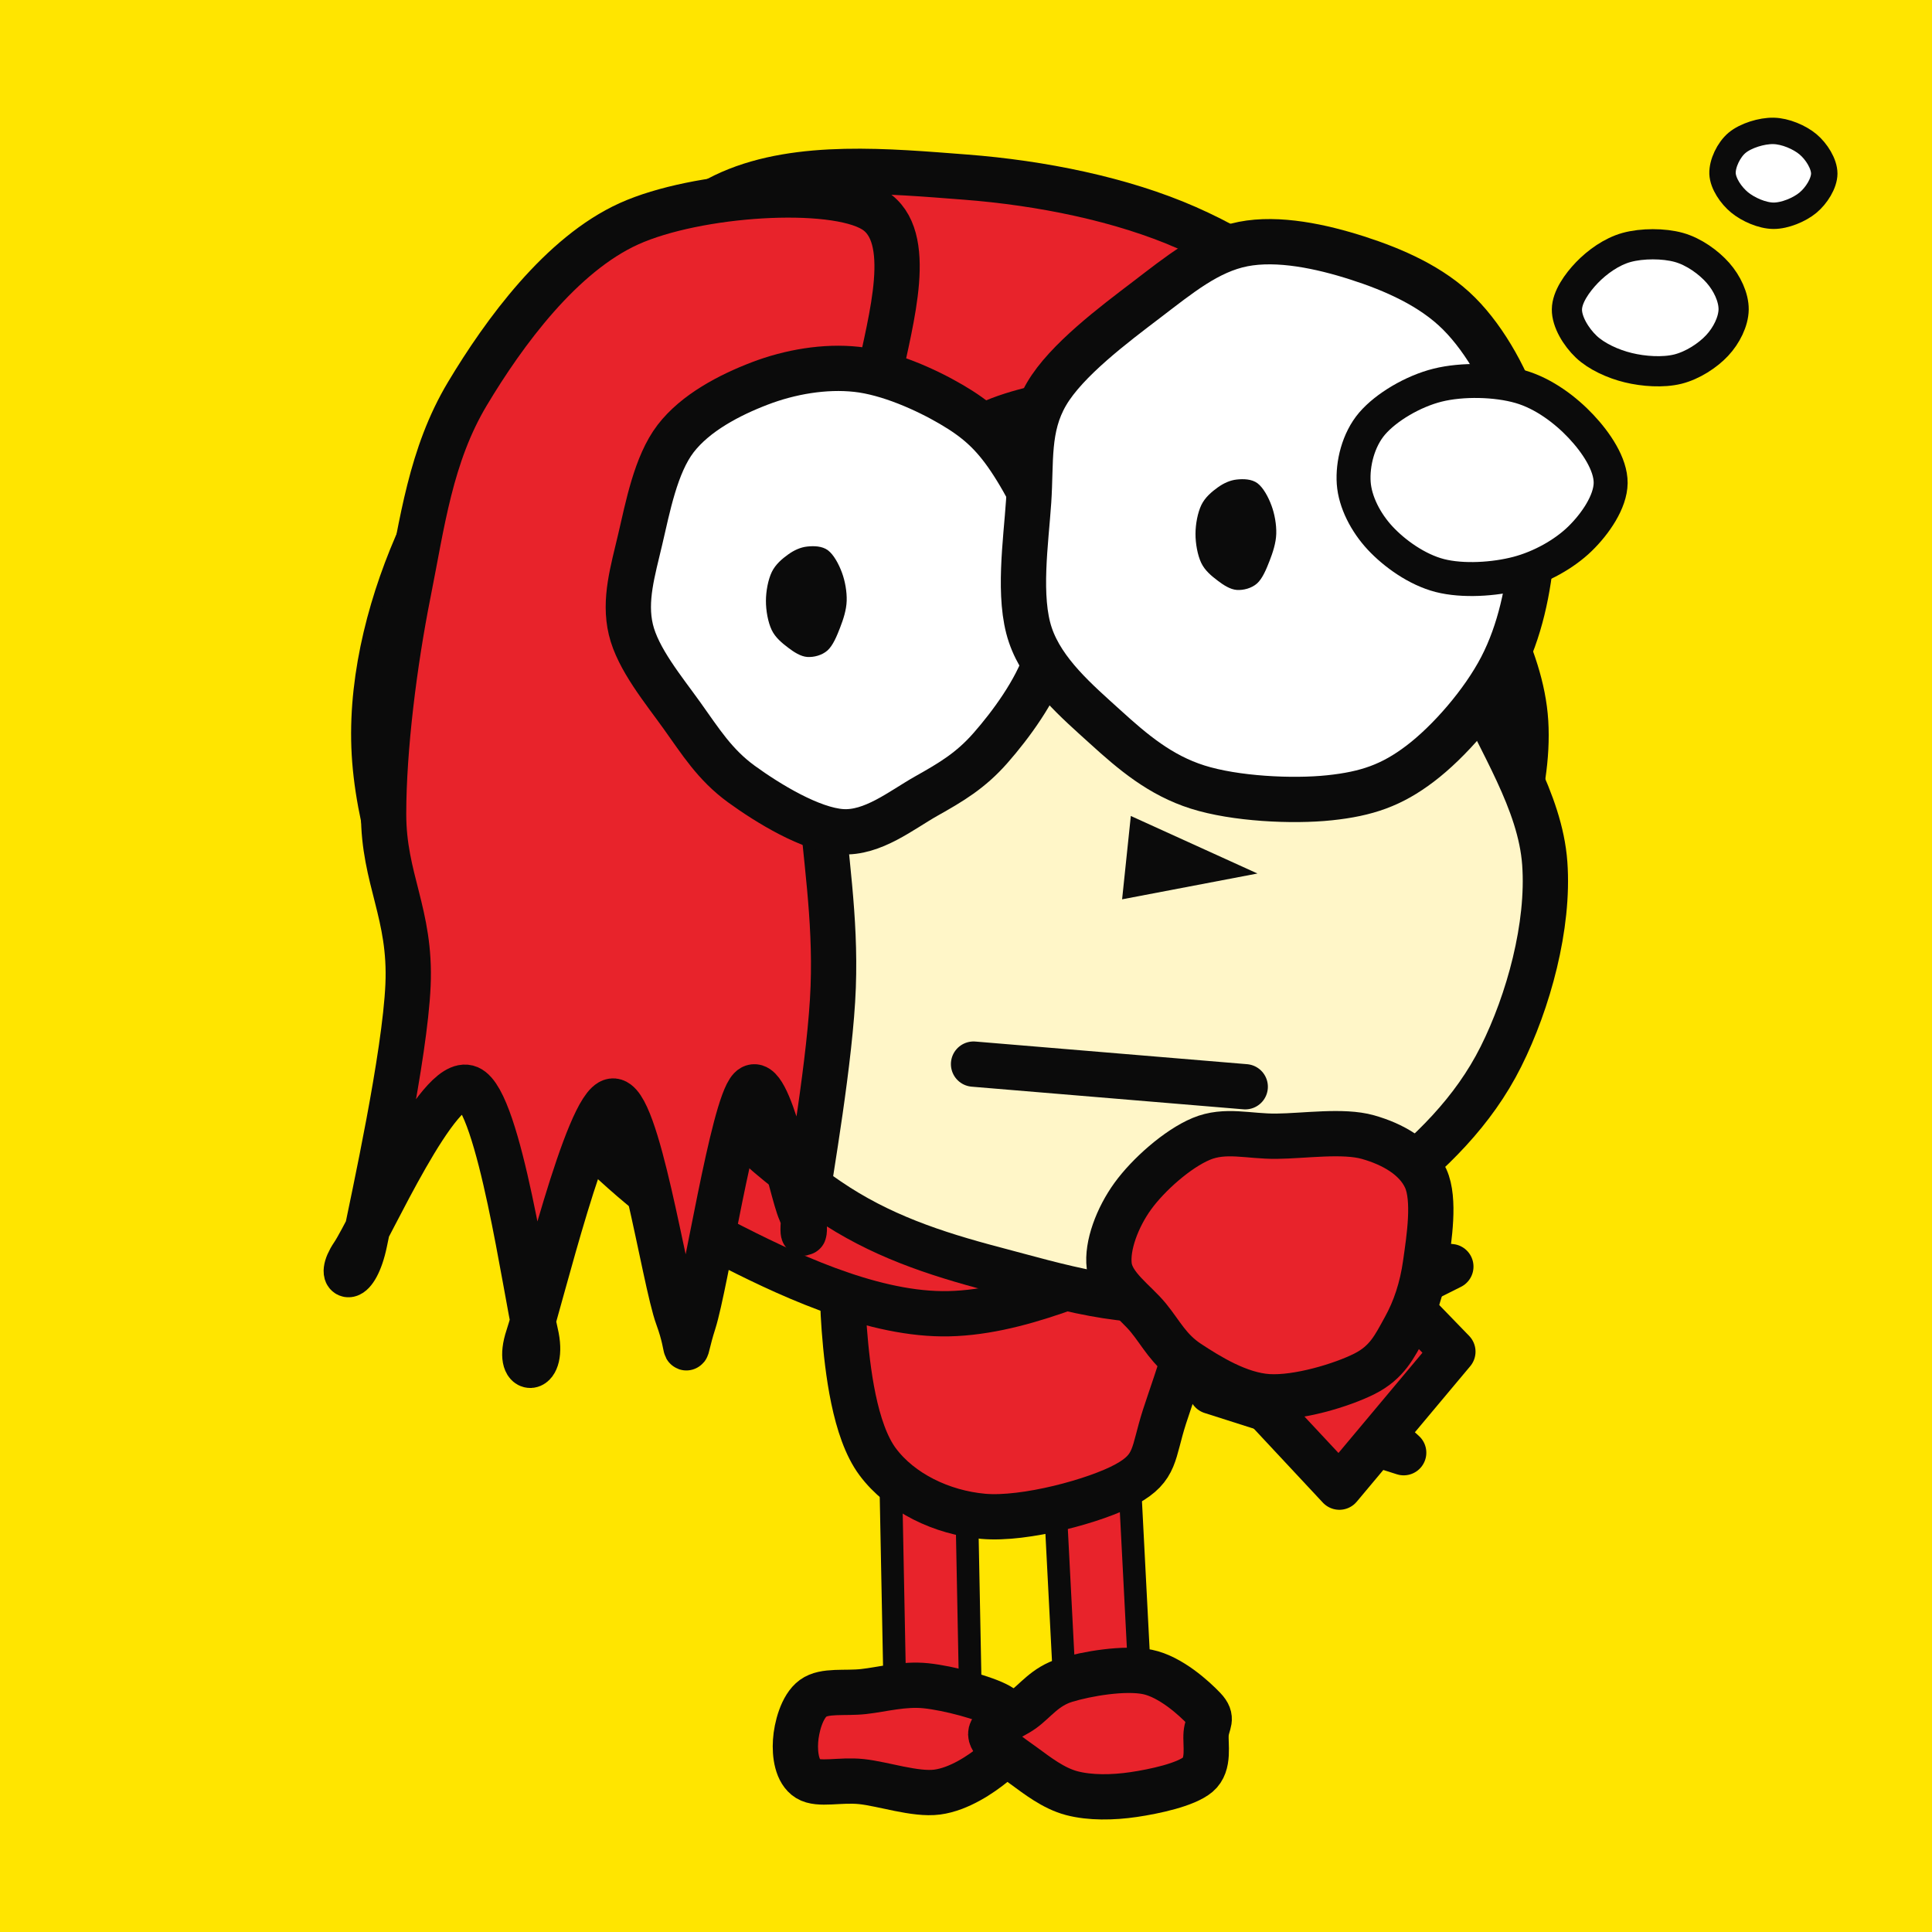
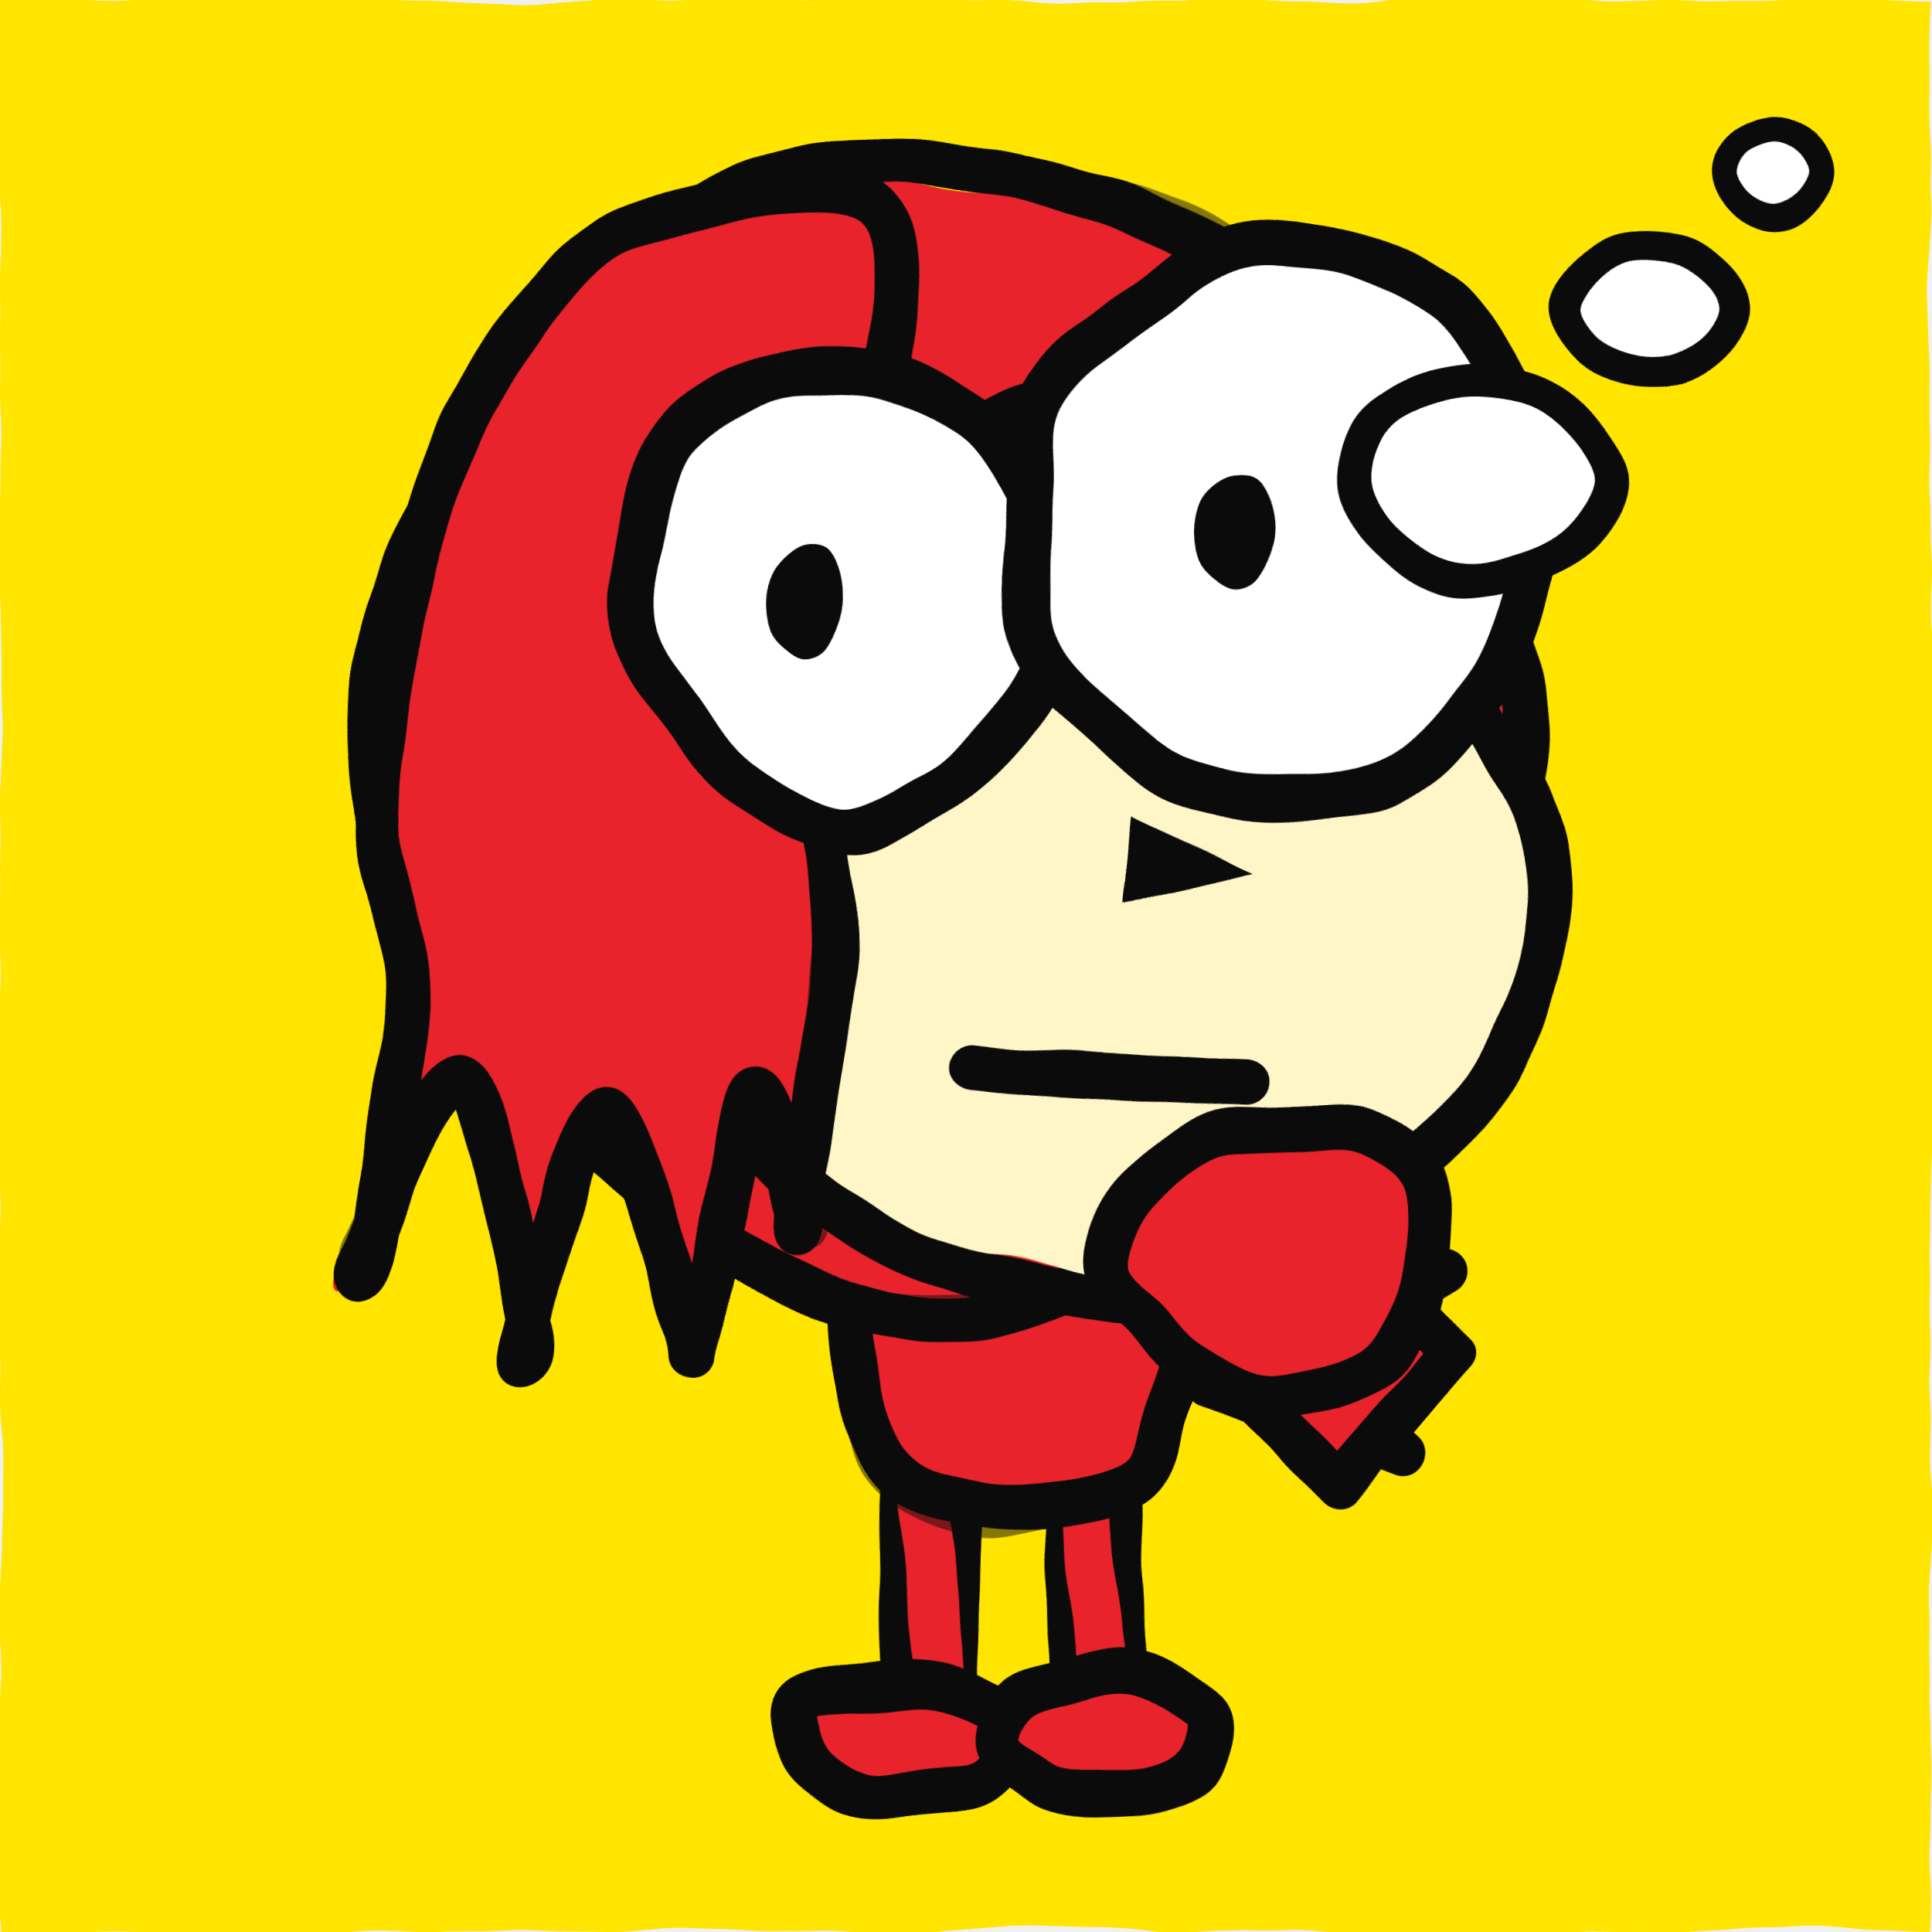
<svg xmlns="http://www.w3.org/2000/svg" width="512" height="512" viewBox="0 0 512 512">
-   <rect x="-8" y="-8" width="528" height="528" fill="#FFE500" />
-   <path d="M246.03,390.88L247.23,452.33" fill="none" stroke="#0B0B0B" stroke-width="26" stroke-linejoin="round" stroke-linecap="round" />
-   <path d="M246.03,390.88L247.23,452.33" fill="none" stroke="#E8232B" stroke-width="14" stroke-linejoin="round" stroke-linecap="round" />
-   <path d="M289.24,390.55L292.44,452.52" fill="none" stroke="#0B0B0B" stroke-width="26" stroke-linejoin="round" stroke-linecap="round" />
-   <path d="M289.24,390.55L292.44,452.52" fill="none" stroke="#E8232B" stroke-width="14" stroke-linejoin="round" stroke-linecap="round" />
-   <path d="M267.5,459.34C267.25,461.92 266.44,464.93 263.25,467.53C260.07,470.12 254.21,474.15 248.38,474.92C242.55,475.69 234,472.73 228.28,472.14C222.57,471.54 217,473.17 214.09,471.38C211.18,469.59 210.59,464.96 210.83,461.41C211.06,457.85 212.49,452.23 215.5,450.05C218.5,447.86 223.86,448.83 228.85,448.28C233.84,447.73 239.47,446.12 245.45,446.75C251.42,447.38 261.04,449.95 264.72,452.05C268.39,454.15 267.74,456.76 267.5,459.34Z" fill="#E8232B" stroke="#0B0B0B" stroke-width="12" stroke-linejoin="round" stroke-linecap="round" />
-   <path d="M319.64,459.4C319.38,462.32 320.65,467.59 317.45,470.29C314.24,472.98 305.98,474.76 300.41,475.58C294.84,476.4 288.88,476.48 284.03,475.21C279.17,473.93 274.87,470.54 271.29,467.93C267.71,465.32 262.59,462.01 262.55,459.55C262.52,457.08 267.75,455.52 271.06,453.14C274.38,450.75 276.93,446.92 282.44,445.25C287.94,443.57 298.01,441.83 304.11,443.09C310.22,444.35 316.46,450.06 319.05,452.78C321.64,455.5 319.91,456.49 319.64,459.4Z" fill="#E8232B" stroke="#0B0B0B" stroke-width="12" stroke-linejoin="round" stroke-linecap="round" />
-   <path d="M251.38,302.69C263.09,299.07 287,297.05 298,302.39C308.99,307.74 315.57,322.59 317.33,334.77C319.1,346.94 311.74,365.7 308.6,375.45C305.46,385.21 306.51,388.91 298.5,393.31C290.49,397.71 271.55,402.83 260.56,401.84C249.58,400.85 238.72,395.62 232.58,387.37C226.45,379.13 224.57,362.93 223.75,352.38C222.94,341.83 223.11,332.36 227.71,324.08C232.32,315.8 239.66,306.3 251.38,302.69Z" fill="#E8232B" stroke="#0B0B0B" stroke-width="12" stroke-linejoin="round" stroke-linecap="round" />
-   <path d="M308.11,316.05L364.81,300.25L342.11,331.95L384.49,335.66L341.35,357.26L371.99,384.98L321.05,368.74L303.44,346.28Z" fill="#E8232B" stroke="#0B0B0B" stroke-width="12" stroke-linejoin="round" stroke-linecap="round" />
-   <path d="M404.32,191.39C405.42,209.57 397.57,230.19 390.43,248.51C383.3,266.82 374.97,287.64 361.5,301.26C348.03,314.87 328.28,322.4 309.63,330.22C290.99,338.03 269.34,348.37 249.63,348.16C229.93,347.95 207.8,337.4 191.39,328.93C174.99,320.46 163.75,309.41 151.19,297.34C138.63,285.28 124.74,273.13 116.06,256.56C107.38,239.98 99.82,217.12 99.11,197.91C98.39,178.69 103.89,158.46 111.77,141.28C119.64,124.1 132.7,109.84 146.35,94.81C159.99,79.78 175.38,59.07 193.62,51.09C211.85,43.11 235.63,45.39 255.77,46.93C275.91,48.47 297.31,52.79 314.45,60.33C331.6,67.87 347.06,78.99 358.62,92.17C370.18,105.34 376.22,122.85 383.83,139.39C391.45,155.92 403.22,173.2 404.32,191.39Z" fill="#E8232B" stroke="#0B0B0B" stroke-width="12" stroke-linejoin="round" stroke-linecap="round" />
-   <path d="M409.38,228.81C410.58,245.37 405.05,265.44 397.77,280C390.49,294.56 379.24,305.58 365.71,316.17C352.19,326.76 333.63,340.19 316.62,343.56C299.61,346.93 279.85,340.65 263.66,336.4C247.47,332.15 233.07,327.34 219.47,318.06C205.87,308.78 189.88,295.76 182.08,280.72C174.28,265.68 172.48,245.8 172.69,227.84C172.91,209.88 175.44,187.54 183.37,172.97C191.31,158.41 206.19,150.94 220.31,140.45C234.42,129.96 251.17,115.39 268.08,110.02C284.99,104.65 305.11,104.45 321.75,108.25C338.4,112.05 356.47,120.75 367.94,132.81C379.4,144.88 383.66,164.64 390.56,180.64C397.47,196.64 408.18,212.25 409.38,228.81Z" fill="#FFF6C8" stroke="#0B0B0B" stroke-width="12" stroke-linejoin="round" stroke-linecap="round" />
-   <path d="M231.59,55.68C220.56,48.87 184.66,51.18 166.7,59.29C148.74,67.41 133.61,88.06 123.86,104.35C114.11,120.65 111.92,138.52 108.22,157.07C104.52,175.63 101.67,198.33 101.66,215.66C101.64,232.99 108.96,242.14 108.13,261.04C107.3,279.94 99.1,317.13 96.68,329.04C94.25,340.95 88.99,339.28 93.58,332.5C98.17,325.71 116.18,284.86 124.24,288.33C132.3,291.79 139.32,342.3 141.94,353.31C144.56,364.32 136.54,364.64 139.93,354.39C143.33,344.13 155.69,292.69 162.3,291.79C168.91,290.9 176,339.25 179.59,349.01C183.18,358.78 180.61,360.47 183.83,350.39C187.04,340.31 194.18,293.43 198.89,288.53C203.61,283.64 209.7,315.61 212.1,321C214.5,326.38 211.84,330.78 213.29,320.87C214.74,310.96 220.14,280.27 220.81,261.55C221.49,242.83 218.72,227.24 217.33,208.56C215.94,189.89 209.9,167.58 212.49,149.52C215.08,131.46 229.7,115.83 232.89,100.19C236.07,84.55 242.62,62.5 231.59,55.68Z" fill="#E8232B" stroke="#0B0B0B" stroke-width="12" stroke-linejoin="round" stroke-linecap="round" />
-   <path d="M279.19,147.64C280.81,156.48 280.07,166.21 277.29,174.63C274.52,183.06 267.85,192.12 262.54,198.17C257.24,204.23 252.04,207.28 245.46,210.98C238.89,214.69 231.27,220.94 223.11,220.41C214.94,219.87 203.55,212.92 196.49,207.79C189.43,202.66 185.63,196.48 180.74,189.65C175.86,182.82 169.02,174.61 167.18,166.81C165.33,159.02 167.71,151.3 169.68,142.87C171.66,134.44 173.77,123.12 179.04,116.24C184.32,109.37 193.34,104.68 201.34,101.62C209.33,98.56 218.56,96.96 227.01,97.88C235.47,98.8 245.29,103.19 252.05,107.14C258.81,111.09 263.05,114.83 267.58,121.58C272.1,128.33 277.57,138.8 279.19,147.64Z" fill="#FFFFFF" stroke="#0B0B0B" stroke-width="12" stroke-linejoin="round" stroke-linecap="round" />
-   <path d="M406,145.32C405.13,156.17 402.8,167.34 397.87,176.84C392.93,186.35 383.96,196.6 376.37,202.36C368.79,208.13 362.17,210.38 352.34,211.42C342.5,212.46 327.3,211.72 317.39,208.58C307.48,205.45 300.26,199.33 292.87,192.61C285.48,185.9 276.42,178.24 273.05,168.29C269.67,158.34 271.89,143.55 272.6,132.9C273.32,122.25 272.13,113.31 277.35,104.39C282.56,95.48 295.2,86.02 303.88,79.41C312.56,72.79 320.12,66.52 329.43,64.68C338.74,62.85 350.19,65.31 359.73,68.38C369.27,71.44 379.43,75.86 386.66,83.1C393.89,90.33 399.86,101.39 403.09,111.76C406.31,122.13 406.87,134.47 406,145.32Z" fill="#FFFFFF" stroke="#0B0B0B" stroke-width="12" stroke-linejoin="round" stroke-linecap="round" />
-   <path d="M224.38,159.24C224.3,161.67 223.48,164.15 222.63,166.34C221.78,168.53 220.74,171.09 219.29,172.38C217.84,173.67 215.66,174.22 213.92,174.1C212.18,173.97 210.42,172.83 208.85,171.63C207.28,170.44 205.47,168.99 204.49,166.92C203.52,164.86 202.97,161.8 202.98,159.24C202.98,156.68 203.55,153.64 204.53,151.59C205.52,149.54 207.32,148.05 208.88,146.93C210.45,145.8 212.17,145.02 213.92,144.84C215.67,144.65 217.87,144.68 219.41,145.83C220.94,146.98 222.3,149.5 223.12,151.74C223.95,153.97 224.46,156.81 224.38,159.24Z" fill="#0B0B0B" />
-   <path d="M338.22,141.48C338.14,143.91 337.32,146.39 336.47,148.58C335.62,150.77 334.58,153.33 333.13,154.62C331.68,155.91 329.5,156.46 327.76,156.34C326.02,156.21 324.26,155.07 322.69,153.87C321.12,152.68 319.31,151.23 318.33,149.16C317.36,147.1 316.81,144.04 316.82,141.48C316.82,138.92 317.39,135.88 318.37,133.83C319.36,131.78 321.16,130.29 322.72,129.17C324.29,128.04 326.01,127.26 327.76,127.08C329.51,126.89 331.71,126.92 333.25,128.07C334.78,129.22 336.14,131.74 336.96,133.98C337.79,136.21 338.3,139.05 338.22,141.48Z" fill="#0B0B0B" />
-   <path d="M299.68,216.24L333.24,231.49L297.37,238.33Z" fill="#0B0B0B" />
-   <path d="M258,282L330,288" fill="none" stroke="#0B0B0B" stroke-width="12" stroke-linejoin="round" stroke-linecap="round" />
-   <path d="M333.65,371.29L372.61,345.38L385.03,358.2L354.95,394.11Z" fill="#E8232B" stroke="#0B0B0B" stroke-width="12" stroke-linejoin="round" stroke-linecap="round" />
-   <path d="M377.79,334.81C376.87,341.41 374.97,347.05 372.26,351.93C369.56,356.81 367.62,361.04 361.59,364.08C355.56,367.11 343.87,370.63 336.1,370.14C328.34,369.66 320.31,364.65 315,361.16C309.7,357.67 307.81,353.47 304.3,349.19C300.79,344.91 294.64,340.87 293.96,335.5C293.28,330.13 296.14,322.59 300.21,316.98C304.28,311.36 312.02,304.45 318.36,301.81C324.71,299.16 330.92,301.19 338.28,301.11C345.65,301.04 355.94,299.48 362.53,301.35C369.12,303.21 375.28,306.72 377.83,312.3C380.37,317.88 378.72,328.21 377.79,334.81Z" fill="#E8232B" stroke="#0B0B0B" stroke-width="12" stroke-linejoin="round" stroke-linecap="round" />
-   <path d="M426.84,128C426.79,132.97 422.78,138.83 418.67,142.82C414.56,146.81 408.35,150.31 402.17,151.93C395.98,153.55 387.65,154.08 381.58,152.53C375.51,150.97 369.55,146.68 365.74,142.59C361.94,138.5 359.11,133.06 358.75,128C358.4,122.94 359.93,116.56 363.63,112.24C367.34,107.92 374.44,103.7 380.98,102.07C387.52,100.44 396.52,100.64 402.85,102.47C409.18,104.29 414.99,108.75 418.99,113.01C422.99,117.26 426.89,123.03 426.84,128Z" fill="#FFFFFF" stroke="#0B0B0B" stroke-width="9" stroke-linejoin="round" stroke-linecap="round" />
-   <path d="M459.43,82C459.39,85.21 457.52,88.94 455.05,91.57C452.59,94.21 448.57,96.84 444.65,97.82C440.73,98.79 435.55,98.43 431.51,97.44C427.46,96.46 423.09,94.46 420.38,91.89C417.67,89.32 415.21,85.28 415.25,82C415.28,78.72 417.94,74.96 420.58,72.22C423.23,69.48 427.04,66.68 431.09,65.57C435.15,64.46 440.88,64.45 444.91,65.57C448.94,66.69 452.85,69.57 455.27,72.31C457.69,75.05 459.46,78.79 459.43,82Z" fill="#FFFFFF" stroke="#0B0B0B" stroke-width="8" stroke-linejoin="round" stroke-linecap="round" />
-   <path d="M483.45,46C483.44,48.58 481.37,51.86 479.12,53.72C476.88,55.58 473.02,57.19 470,57.18C466.98,57.16 463.24,55.49 460.99,53.63C458.73,51.77 456.6,48.63 456.49,46C456.39,43.37 458.1,39.72 460.35,37.84C462.61,35.95 466.87,34.62 470,34.69C473.13,34.75 476.91,36.37 479.15,38.25C481.4,40.14 483.45,43.42 483.45,46Z" fill="#FFFFFF" stroke="#0B0B0B" stroke-width="7" stroke-linejoin="round" stroke-linecap="round" />
+   <defs>
+     <filter id="kv-rough-19" x="-12%" y="-12%" width="124%" height="124%" filterUnits="objectBoundingBox">
+       <feTurbulence type="fractalNoise" baseFrequency="0.019" numOctaves="3" seed="4" result="noise" />
+       <feDisplacementMap in="SourceGraphic" in2="noise" scale="5" xChannelSelector="R" yChannelSelector="G" />
+     </filter>
+   </defs>
+   <g filter="url(#kv-rough-19)">
+     <rect x="-8" y="-8" width="528" height="528" fill="#FFE500" />
+     <g class="k-legs">
+       <path d="M246.03,390.88L247.23,452.33" fill="none" stroke="#0B0B0B" stroke-width="26" stroke-linejoin="round" stroke-linecap="round" />
+       <path d="M243.44,392.97L251.18,452.79" fill="none" stroke="#E8232B" stroke-width="13" stroke-linejoin="round" stroke-linecap="round" />
+       <path d="M289.24,390.55L292.44,452.52" fill="none" stroke="#0B0B0B" stroke-width="26" stroke-linejoin="round" stroke-linecap="round" />
+       <path d="M285.76,388.88L294.94,452.94" fill="none" stroke="#E8232B" stroke-width="13" stroke-linejoin="round" stroke-linecap="round" />
+       <path d="M269.23,457.09C267.45,459.99 261.84,468.48 257.46,471.29C253.09,474.1 247.62,473.06 242.98,473.94C238.34,474.81 234.67,476.88 229.62,476.56C224.57,476.24 216.25,474.52 212.68,472.01C209.11,469.5 208.68,464.68 208.21,461.51C207.74,458.35 206.17,455.11 209.86,453.02C213.56,450.93 223.56,450.28 230.39,448.98C237.22,447.67 244.56,444.37 250.85,445.19C257.13,446 265.05,451.87 268.12,453.85C271.18,455.84 271,454.18 269.23,457.09Z" fill="#E8232B" />
+       <path d="M269.54,461.41C269.02,464.63 264.89,469.53 261.13,471.65C257.38,473.76 252.33,473.49 247,474.11C241.66,474.73 234.41,476.31 229.13,475.35C223.86,474.39 218.52,471.21 215.36,468.37C212.21,465.53 210.76,461.44 210.19,458.31C209.63,455.19 208.62,451.45 211.96,449.63C215.31,447.81 224.29,447.96 230.25,447.39C236.21,446.82 242.05,445.39 247.72,446.21C253.38,447.03 260.61,449.78 264.25,452.32C267.89,454.85 270.06,458.19 269.54,461.41Z" fill="none" stroke="#0B0B0B" stroke-width="12" stroke-linejoin="round" stroke-linecap="round" />
+       <path d="M319.52,455.78C319.29,459.53 319.12,466 317.02,468.95C314.92,471.91 312.87,471.54 306.94,473.5C301.01,475.46 287.44,481.92 281.43,480.7C275.41,479.48 273.78,468.79 270.86,466.18C267.94,463.56 264.65,468.4 263.92,464.99C263.19,461.58 263.47,449.19 266.48,445.7C269.49,442.21 275.52,444.8 281.97,444.08C288.42,443.35 299.11,440.94 305.19,441.33C311.26,441.72 316.02,444.02 318.41,446.42C320.79,448.83 319.75,452.02 319.52,455.78Z" fill="#E8232B" />
+       <path d="M321.46,457.61C321.46,460.48 320.17,465.81 317.49,468.67C314.8,471.53 311.21,473.65 305.35,474.77C299.48,475.9 287.83,476.22 282.29,475.41C276.75,474.61 275.01,472.27 272.11,469.95C269.21,467.62 265.13,464.85 264.9,461.46C264.66,458.06 267.37,452.36 270.7,449.59C274.02,446.82 279.59,445.86 284.85,444.84C290.11,443.83 296.82,442.39 302.27,443.49C307.71,444.59 314.3,449.09 317.5,451.45C320.7,453.8 321.46,454.74 321.46,457.61Z" fill="none" stroke="#0B0B0B" stroke-width="12" stroke-linejoin="round" stroke-linecap="round" />
+     </g>
+     <g class="k-body">
+       <path d="M252.65,299.95C264.36,295.72 284.59,292.84 295.14,299.33C305.69,305.82 313.78,325.91 315.93,338.9C318.07,351.88 310.51,369.02 308.03,377.25C305.55,385.48 309.64,384.82 301.05,388.28C292.45,391.74 268.44,398.19 256.48,398.04C244.52,397.88 235.34,394.87 229.28,387.35C223.23,379.83 220.9,363.36 220.16,352.92C219.42,342.48 219.43,333.56 224.84,324.73C230.26,315.9 240.93,304.18 252.65,299.95Z" fill="#E8232B" />
+       <path d="M252.99,301.05C264.44,297.58 285.16,298.22 296,303.84C306.83,309.45 315.87,322.91 317.99,334.74C320.11,346.58 311.89,364.89 308.73,374.85C305.56,384.82 307.21,390.44 299,394.55C290.8,398.66 270.18,400.43 259.49,399.5C248.8,398.57 240.54,397.24 234.85,388.99C229.16,380.74 226.61,360.74 225.35,350.02C224.09,339.3 222.7,332.83 227.31,324.67C231.92,316.51 241.54,304.53 252.99,301.05Z" fill="none" stroke="#0B0B0B" stroke-width="12" stroke-linejoin="round" stroke-linecap="round" />
+       <path d="M248.08,300.62C260.1,296.23 284.55,295.46 296.4,301.37C308.26,307.28 317.16,324.33 319.2,336.08C321.24,347.84 311.67,362.72 308.64,371.9C305.62,381.07 309.19,385.59 301.06,391.13C292.92,396.66 271.47,405.24 259.82,405.11C248.18,404.98 236.63,398.56 231.18,390.33C225.73,382.1 228.28,366.18 227.13,355.74C225.97,345.3 220.78,336.87 224.27,327.68C227.76,318.5 236.05,305 248.08,300.62Z" fill="none" stroke="#0B0B0B" stroke-width="6" stroke-linejoin="round" stroke-linecap="round" opacity=".5" />
+     </g>
+     <g class="k-hand">
+       <path d="M305.1,312.42L362.87,297.64L340.94,330.35L383.01,333.81L338.72,352.43L373.54,379.84L322.21,371.24L308.27,346.12Z" fill="#E8232B" />
+       <path d="M309.24,314.63L363.07,300.87L341.95,332.46L383.23,335.73L341.33,357L372.22,385.62L320.41,367.18L304.96,347.52Z" fill="none" stroke="#0B0B0B" stroke-width="12" stroke-linejoin="round" stroke-linecap="round" />
+       <path d="M310.59,317.72L363.4,303.7L341.18,334.47L385.92,335.11L341.5,356.17L370.26,383.81L321.06,366.42L304.32,348.29Z" fill="none" stroke="#0B0B0B" stroke-width="6" stroke-linejoin="round" stroke-linecap="round" opacity=".5" />
+     </g>
+     <g class="k-head">
+       <g class="k-skull">
+         <path d="M409.07,195.99C410.42,213.28 395.27,226.85 387.88,245C380.5,263.15 377.67,289.91 364.78,304.92C351.88,319.93 329.25,328.35 310.52,335.03C291.79,341.72 272.21,346.31 252.39,345.04C232.57,343.78 209.17,334.61 191.6,327.44C174.03,320.26 160.3,313.14 146.97,301.99C133.65,290.84 118.86,277.21 111.65,260.52C104.43,243.83 103.99,220.93 103.66,201.85C103.33,182.77 101.71,164.49 109.68,146.03C117.66,127.57 137.83,107.57 151.5,91.11C165.17,74.64 174.77,53.94 191.71,47.22C208.65,40.51 233.19,49.47 253.16,50.81C273.14,52.16 293.94,49.22 311.57,55.3C329.2,61.37 347.58,72.93 358.95,87.25C370.32,101.57 371.44,123.12 379.8,141.24C388.15,159.37 407.72,178.7 409.07,195.99Z" fill="#E8232B" />
+         <path d="M405.64,190.31C406.24,208.52 396.53,229.67 389.56,248.44C382.59,267.21 377.51,289.16 363.82,302.95C350.14,316.74 326.41,323.27 307.47,331.18C288.53,339.1 269.2,350.49 250.19,350.45C231.19,350.41 210.12,340.19 193.44,330.95C176.77,321.71 163.17,307.19 150.13,295.02C137.09,282.85 124.05,274.07 115.21,257.95C106.37,241.83 97.87,217.73 97.1,198.28C96.34,178.83 102.24,158.78 110.6,141.25C118.96,123.73 133.19,108.39 147.29,93.13C161.39,77.87 176.84,57.76 195.21,49.71C213.57,41.66 237.83,42.96 257.5,44.83C277.18,46.7 296.03,53.38 313.25,60.92C330.47,68.46 348.73,77.02 360.85,90.06C372.96,103.1 378.47,122.46 385.94,139.16C393.4,155.87 405.03,172.1 405.64,190.31Z" fill="none" stroke="#0B0B0B" stroke-width="12" stroke-linejoin="round" stroke-linecap="round" />
+         <path d="M404.48,194.14C405.96,211.23 398.86,227.13 391.22,244.99C383.58,262.84 371.73,286.99 358.61,301.24C345.49,315.49 331.09,322.95 312.5,330.5C293.92,338.05 267.45,346.42 247.1,346.53C226.75,346.64 206.97,339.68 190.4,331.15C173.83,322.63 159.99,308.07 147.71,295.39C135.43,282.7 124.27,271.33 116.73,255.03C109.18,238.73 103.16,216.99 102.43,197.58C101.69,178.18 105.07,156.19 112.31,138.62C119.56,121.05 132.81,106.91 145.91,92.16C159,77.42 172.63,57.64 190.88,50.16C209.13,42.67 234.62,46.14 255.39,47.27C276.17,48.41 297.75,49.28 315.53,56.97C333.32,64.65 350.99,79.16 362.13,93.4C373.26,107.64 375.27,125.64 382.33,142.43C389.39,159.22 403,177.04 404.48,194.14Z" fill="none" stroke="#0B0B0B" stroke-width="6" stroke-linejoin="round" stroke-linecap="round" opacity=".5" />
+       </g>
+       <g class="k-face">
+         <path d="M414.58,226.48C415.28,241.98 406.98,260.05 398.07,275.42C389.17,290.79 375.54,308.11 361.17,318.71C346.8,329.31 327.46,336.6 311.87,339.01C296.28,341.42 283.43,336.05 267.61,333.17C251.79,330.29 230.47,331.24 216.97,321.73C203.47,312.22 194.06,292.15 186.6,276.11C179.15,260.07 173.01,242.33 172.24,225.48C171.46,208.62 173.58,188.39 181.94,174.98C190.3,161.56 208.48,156.57 222.38,144.98C236.29,133.39 248.05,111.73 265.36,105.42C282.68,99.1 308.96,102.65 326.28,107.09C343.6,111.52 358.02,119.46 369.29,132.02C380.55,144.59 386.33,166.72 393.88,182.47C401.43,198.21 413.88,210.99 414.58,226.48Z" fill="#FFF6C8" />
+         <path d="M410.37,227.65C411.9,244.07 405.42,265.77 398.12,280.42C390.81,295.07 380.36,305.15 366.54,315.55C352.73,325.96 332.66,339.06 315.22,342.86C297.78,346.67 277.85,342.22 261.9,338.36C245.95,334.5 232.78,329.33 219.5,319.7C206.22,310.06 190.36,295.63 182.22,280.56C174.07,265.48 170.29,247.1 170.64,229.23C171,211.37 176.12,188.2 184.35,173.36C192.58,158.52 206.34,150.74 220.05,140.18C233.77,129.62 249.43,115.64 266.64,109.99C283.86,104.34 306.7,102.39 323.34,106.26C339.99,110.13 355.56,120.59 366.5,133.2C377.43,145.8 381.65,166.15 388.96,181.89C396.27,197.64 408.84,211.23 410.37,227.65Z" fill="none" stroke="#0B0B0B" stroke-width="12" stroke-linejoin="round" stroke-linecap="round" />
+         <path d="M410.13,226.36C411.33,242.86 405.21,266.4 398.19,281.41C391.18,296.42 381.94,306.13 368.03,316.44C354.12,326.75 332.73,339.99 314.74,343.27C296.75,346.56 275.82,340.06 260.07,336.15C244.32,332.23 232.81,328.5 220.25,319.77C207.68,311.03 193.19,299.52 184.7,283.72C176.2,267.91 169.8,243.03 169.26,224.95C168.73,206.87 173.48,189.87 181.5,175.24C189.52,160.62 202.92,148.35 217.38,137.18C231.84,126.01 250.75,112.8 268.26,108.21C285.77,103.62 306.3,105.27 322.44,109.65C338.58,114.03 353.69,122.37 365.11,134.49C376.54,146.61 383.48,167.08 390.98,182.39C398.49,197.7 408.93,209.86 410.13,226.36Z" fill="none" stroke="#0B0B0B" stroke-width="6" stroke-linejoin="round" stroke-linecap="round" opacity=".5" />
+       </g>
+       <g class="k-hair">
+         <path d="M232.04,51.62C220.38,43.48 183.75,45.24 165,54.86C146.24,64.48 129.54,92.72 119.51,109.33C109.47,125.94 107.05,137.28 104.77,154.5C102.48,171.72 105.68,195.53 105.79,212.65C105.9,229.76 107.48,237.02 105.42,257.18C103.36,277.34 96.19,320.56 93.44,333.61C90.69,346.66 83.85,343.72 88.92,335.48C93.99,327.24 114.76,281.51 123.83,284.17C132.91,286.83 140.77,339.9 143.37,351.44C145.97,362.99 135.45,362.71 139.42,353.46C143.4,344.21 160.17,296.72 167.2,295.94C174.24,295.15 178.63,340.2 181.62,348.74C184.62,357.27 182.42,357.47 185.18,347.14C187.93,336.8 194.06,290.2 198.15,286.71C202.25,283.21 206.83,321.16 209.75,326.19C212.66,331.21 214.13,327.41 215.63,316.86C217.12,306.31 218.31,281.64 218.71,262.9C219.12,244.15 219.38,222.54 218.05,204.39C216.72,186.24 207.89,170.79 210.71,154.01C213.53,137.23 231.41,120.8 234.96,103.73C238.52,86.67 243.7,59.77 232.04,51.62Z" fill="#E8232B" />
+         <path d="M229.49,53.74C218.12,47.06 183,52.21 165.64,60.86C148.27,69.51 134.82,89.46 125.3,105.64C115.78,121.82 112.8,139.69 108.52,157.92C104.25,176.15 99.64,198.12 99.63,215C99.62,231.89 108.69,240.1 108.46,259.23C108.22,278.36 100.49,317.34 98.23,329.8C95.97,342.27 90.79,341.23 94.9,334.03C99,326.82 115.32,283.57 122.88,286.59C130.43,289.6 137.66,340.57 140.22,352.12C142.78,363.67 134.85,365.56 138.24,355.9C141.62,346.24 153.44,295 160.53,294.15C167.62,293.3 176.79,341.15 180.8,350.79C184.8,360.43 181.3,362.42 184.55,351.99C187.81,341.55 195.89,293.21 200.33,288.2C204.78,283.19 209.41,316.63 211.25,321.91C213.09,327.19 209.78,330.07 211.37,319.86C212.96,309.66 219.91,279.18 220.79,260.7C221.67,242.22 217.78,227.34 216.64,208.98C215.51,190.62 211.1,168.53 213.97,150.53C216.84,132.52 231.26,117.08 233.85,100.95C236.44,84.82 240.86,60.42 229.49,53.74Z" fill="none" stroke="#0B0B0B" stroke-width="12" stroke-linejoin="round" stroke-linecap="round" />
+         <path d="M232.78,58.63C222.44,51.21 187.62,49.44 169.59,57.61C151.56,65.79 134.96,90.54 124.61,107.67C114.25,124.8 111.33,141.86 107.47,160.39C103.61,178.92 101.48,202.47 101.45,218.86C101.41,235.26 107.75,239.99 107.26,258.74C106.76,277.5 100.82,319.65 98.48,331.39C96.15,343.12 88.86,336.88 93.26,329.15C97.65,321.42 116.72,281.29 124.87,285.03C133.03,288.76 139.41,340.57 142.2,351.56C145,362.55 138.26,360.78 141.63,350.99C145.01,341.2 156.45,292.91 162.45,292.82C168.45,292.73 173.82,341.15 177.64,350.46C181.47,359.76 181.93,358.38 185.4,348.62C188.88,338.86 193.44,296.41 198.49,291.89C203.54,287.37 213.1,316.5 215.69,321.51C218.29,326.53 213.77,332.4 214.07,321.98C214.37,311.56 216.58,277.6 217.49,258.99C218.39,240.38 220.5,228.59 219.5,210.32C218.5,192.05 209.46,167.42 211.48,149.39C213.5,131.35 228.07,117.24 231.62,102.12C235.17,86.99 243.12,66.04 232.78,58.63Z" fill="none" stroke="#0B0B0B" stroke-width="6" stroke-linejoin="round" stroke-linecap="round" opacity=".5" />
+       </g>
+       <g class="k-eyes">
+         <path d="M279.19,147.64C280.81,156.48 280.07,166.21 277.29,174.63C274.52,183.06 267.85,192.12 262.54,198.17C257.24,204.23 252.04,207.28 245.46,210.98C238.89,214.69 231.27,220.94 223.11,220.41C214.94,219.87 203.55,212.92 196.49,207.79C189.43,202.66 185.63,196.48 180.74,189.65C175.86,182.82 169.02,174.61 167.18,166.81C165.33,159.02 167.71,151.3 169.68,142.87C171.66,134.44 173.77,123.12 179.04,116.24C184.32,109.37 193.34,104.68 201.34,101.62C209.33,98.56 218.56,96.96 227.01,97.88C235.47,98.8 245.29,103.19 252.05,107.14C258.81,111.09 263.05,114.83 267.58,121.58C272.1,128.33 277.57,138.8 279.19,147.64Z" fill="#FFFFFF" stroke="#0B0B0B" stroke-width="12" stroke-linejoin="round" stroke-linecap="round" />
+         <path d="M406,145.32C405.13,156.17 402.8,167.34 397.87,176.84C392.93,186.35 383.96,196.6 376.37,202.36C368.79,208.13 362.17,210.38 352.34,211.42C342.5,212.46 327.3,211.72 317.39,208.58C307.48,205.45 300.26,199.33 292.87,192.61C285.48,185.9 276.42,178.24 273.05,168.29C269.67,158.34 271.89,143.55 272.6,132.9C273.32,122.25 272.13,113.31 277.35,104.39C282.56,95.48 295.2,86.02 303.88,79.41C312.56,72.79 320.12,66.52 329.43,64.68C338.74,62.85 350.19,65.31 359.73,68.38C369.27,71.44 379.43,75.86 386.66,83.1C393.89,90.33 399.86,101.39 403.09,111.76C406.31,122.13 406.87,134.47 406,145.32Z" fill="#FFFFFF" stroke="#0B0B0B" stroke-width="12" stroke-linejoin="round" stroke-linecap="round" />
+         <path d="M224.38,159.24C224.3,161.67 223.48,164.15 222.63,166.34C221.78,168.53 220.74,171.09 219.29,172.38C217.84,173.67 215.66,174.22 213.92,174.1C212.18,173.97 210.42,172.83 208.85,171.63C207.28,170.44 205.47,168.99 204.49,166.92C203.52,164.86 202.97,161.8 202.98,159.24C202.98,156.68 203.55,153.64 204.53,151.59C205.52,149.54 207.32,148.05 208.88,146.93C210.45,145.8 212.17,145.02 213.92,144.84C215.67,144.65 217.87,144.68 219.41,145.83C220.94,146.98 222.3,149.5 223.12,151.74C223.95,153.97 224.46,156.81 224.38,159.24Z" fill="#0B0B0B" />
+         <path d="M338.22,141.48C338.14,143.91 337.32,146.39 336.47,148.58C335.62,150.77 334.58,153.33 333.13,154.62C331.68,155.91 329.5,156.46 327.76,156.34C326.02,156.21 324.26,155.07 322.69,153.87C321.12,152.68 319.31,151.23 318.33,149.16C317.36,147.1 316.81,144.04 316.82,141.48C316.82,138.92 317.39,135.88 318.37,133.83C319.36,131.78 321.16,130.29 322.72,129.17C324.29,128.04 326.01,127.26 327.76,127.08C329.51,126.89 331.71,126.92 333.25,128.07C334.78,129.22 336.14,131.74 336.96,133.98C337.79,136.21 338.3,139.05 338.22,141.48Z" fill="#0B0B0B" />
+       </g>
+       <g class="k-nose">
+         <path d="M299.68,216.24L333.24,231.49L297.37,238.33Z" fill="#0B0B0B" />
+       </g>
+       <g class="k-mouth">
+         <path d="M258,282L330,288" fill="none" stroke="#0B0B0B" stroke-width="12" stroke-linejoin="round" stroke-linecap="round" />
+       </g>
+     </g>
+     <g class="k-props">
+       <path d="M333.65,371.29L372.61,345.38L385.03,358.2L354.95,394.11Z" fill="#E8232B" stroke="#0B0B0B" stroke-width="12" stroke-linejoin="round" stroke-linecap="round" />
+       <path d="M377.79,334.81C376.87,341.41 374.97,347.05 372.26,351.93C369.56,356.81 367.62,361.04 361.59,364.08C355.56,367.11 343.87,370.63 336.1,370.14C328.34,369.66 320.31,364.65 315,361.16C309.7,357.67 307.81,353.47 304.3,349.19C300.79,344.91 294.64,340.87 293.96,335.5C293.28,330.13 296.14,322.59 300.21,316.98C304.28,311.36 312.02,304.45 318.36,301.81C324.71,299.16 330.92,301.19 338.28,301.11C345.65,301.04 355.94,299.48 362.53,301.35C369.12,303.21 375.28,306.72 377.83,312.3C380.37,317.88 378.72,328.21 377.79,334.81Z" fill="#E8232B" stroke="#0B0B0B" stroke-width="12" stroke-linejoin="round" stroke-linecap="round" />
+       <path d="M426.84,128C426.79,132.97 422.78,138.83 418.67,142.82C414.56,146.81 408.35,150.31 402.17,151.93C395.98,153.55 387.65,154.08 381.58,152.53C375.51,150.97 369.55,146.68 365.74,142.59C361.94,138.5 359.11,133.06 358.75,128C358.4,122.94 359.93,116.56 363.63,112.24C367.34,107.92 374.44,103.7 380.98,102.07C387.52,100.44 396.52,100.64 402.85,102.47C409.18,104.29 414.99,108.75 418.99,113.01C422.99,117.26 426.89,123.03 426.84,128Z" fill="#FFFFFF" stroke="#0B0B0B" stroke-width="9" stroke-linejoin="round" stroke-linecap="round" />
+       <path d="M459.43,82C459.39,85.21 457.52,88.94 455.05,91.57C452.59,94.21 448.57,96.84 444.65,97.82C440.73,98.79 435.55,98.43 431.51,97.44C427.46,96.46 423.09,94.46 420.38,91.89C417.67,89.32 415.21,85.28 415.25,82C415.28,78.72 417.94,74.96 420.58,72.22C423.23,69.48 427.04,66.68 431.09,65.57C435.15,64.46 440.88,64.45 444.91,65.57C448.94,66.69 452.85,69.57 455.27,72.31C457.69,75.05 459.46,78.79 459.43,82Z" fill="#FFFFFF" stroke="#0B0B0B" stroke-width="8" stroke-linejoin="round" stroke-linecap="round" />
+       <path d="M483.45,46C483.44,48.58 481.37,51.86 479.12,53.72C476.88,55.58 473.02,57.19 470,57.18C466.98,57.16 463.24,55.49 460.99,53.63C458.73,51.77 456.6,48.63 456.49,46C456.39,43.37 458.1,39.72 460.35,37.84C462.61,35.95 466.87,34.62 470,34.69C473.13,34.75 476.91,36.37 479.15,38.25C481.4,40.14 483.45,43.42 483.45,46Z" fill="#FFFFFF" stroke="#0B0B0B" stroke-width="7" stroke-linejoin="round" stroke-linecap="round" />
+     </g>
+   </g>
</svg>
